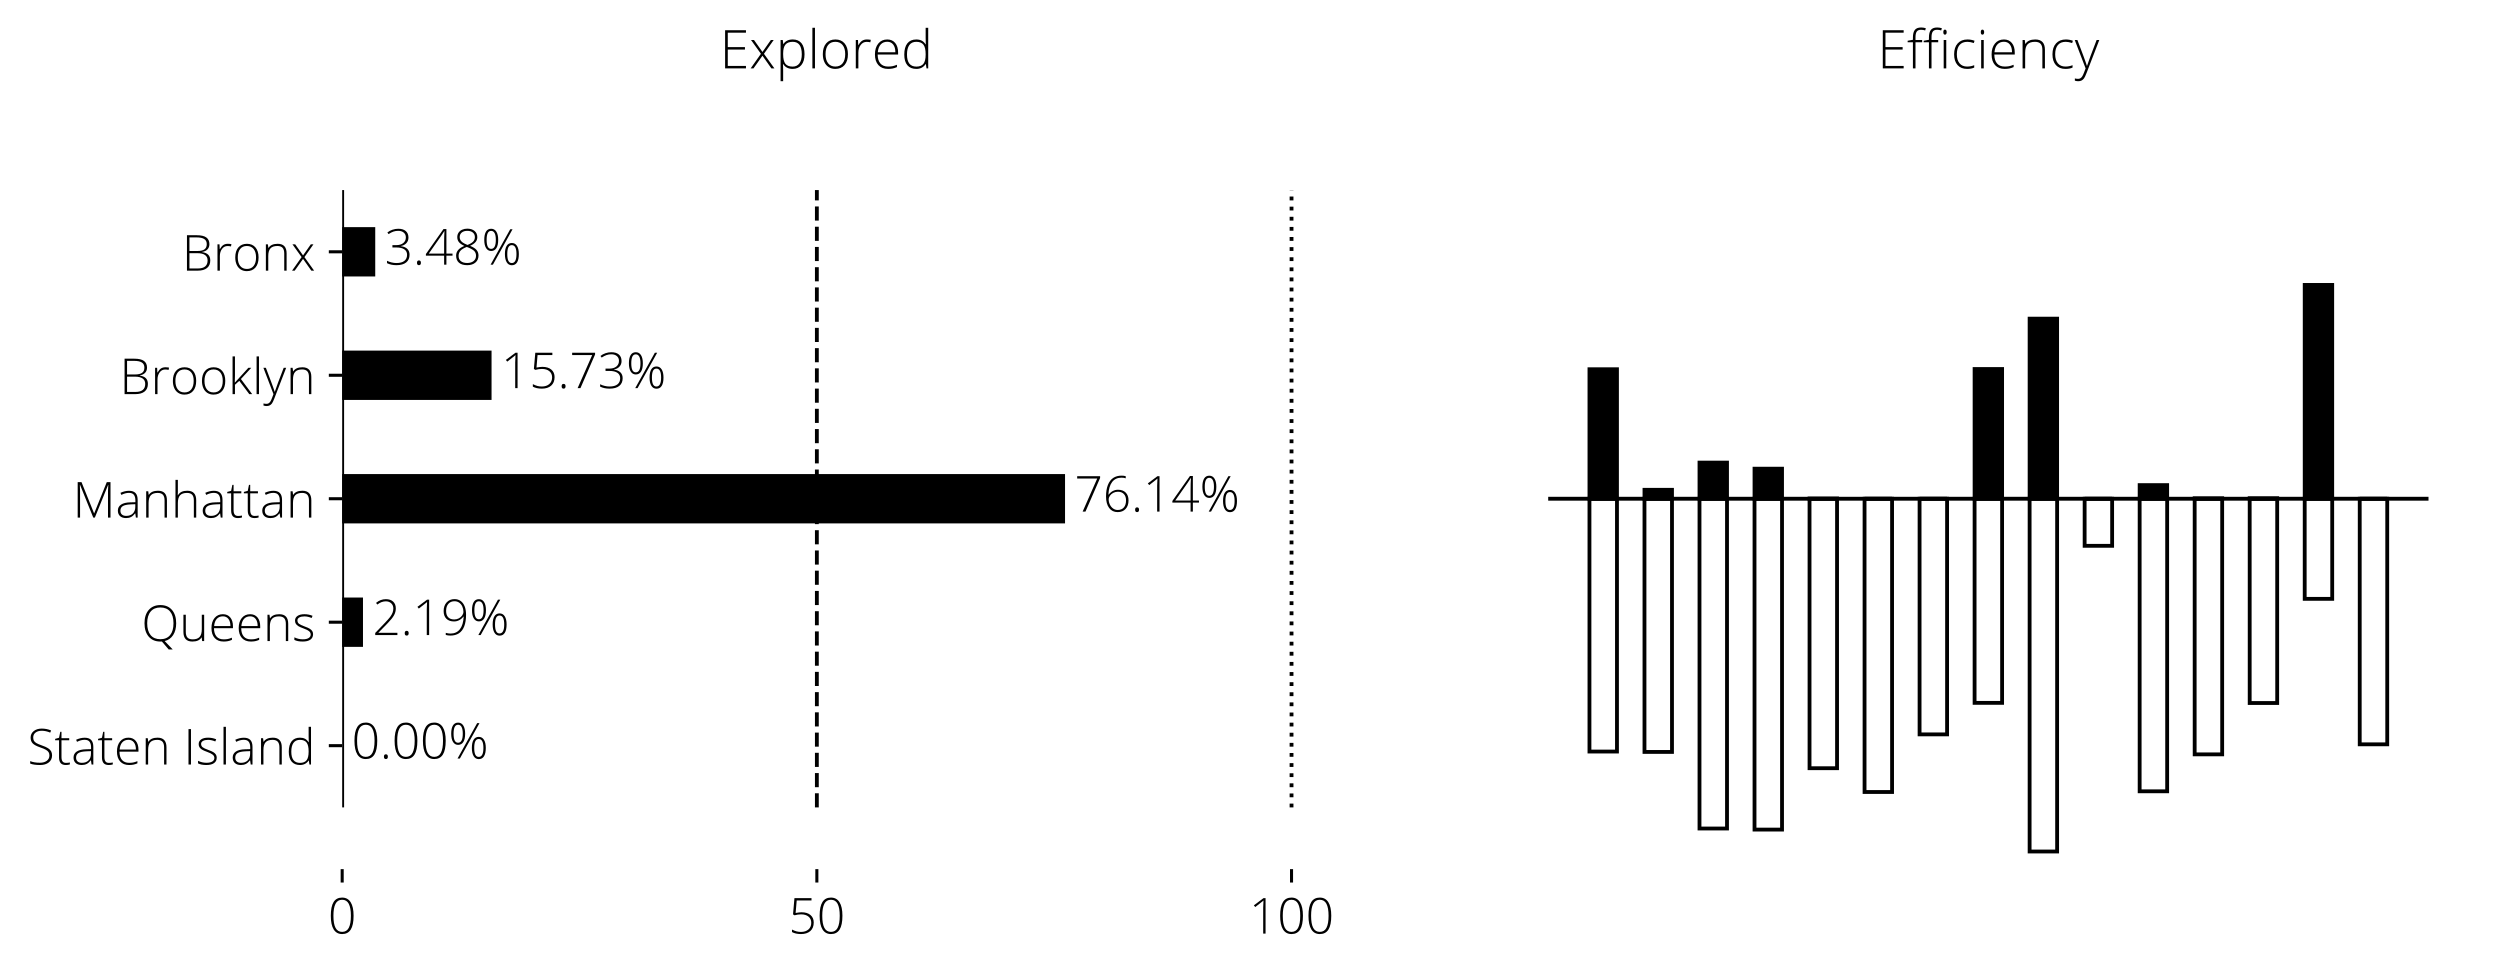
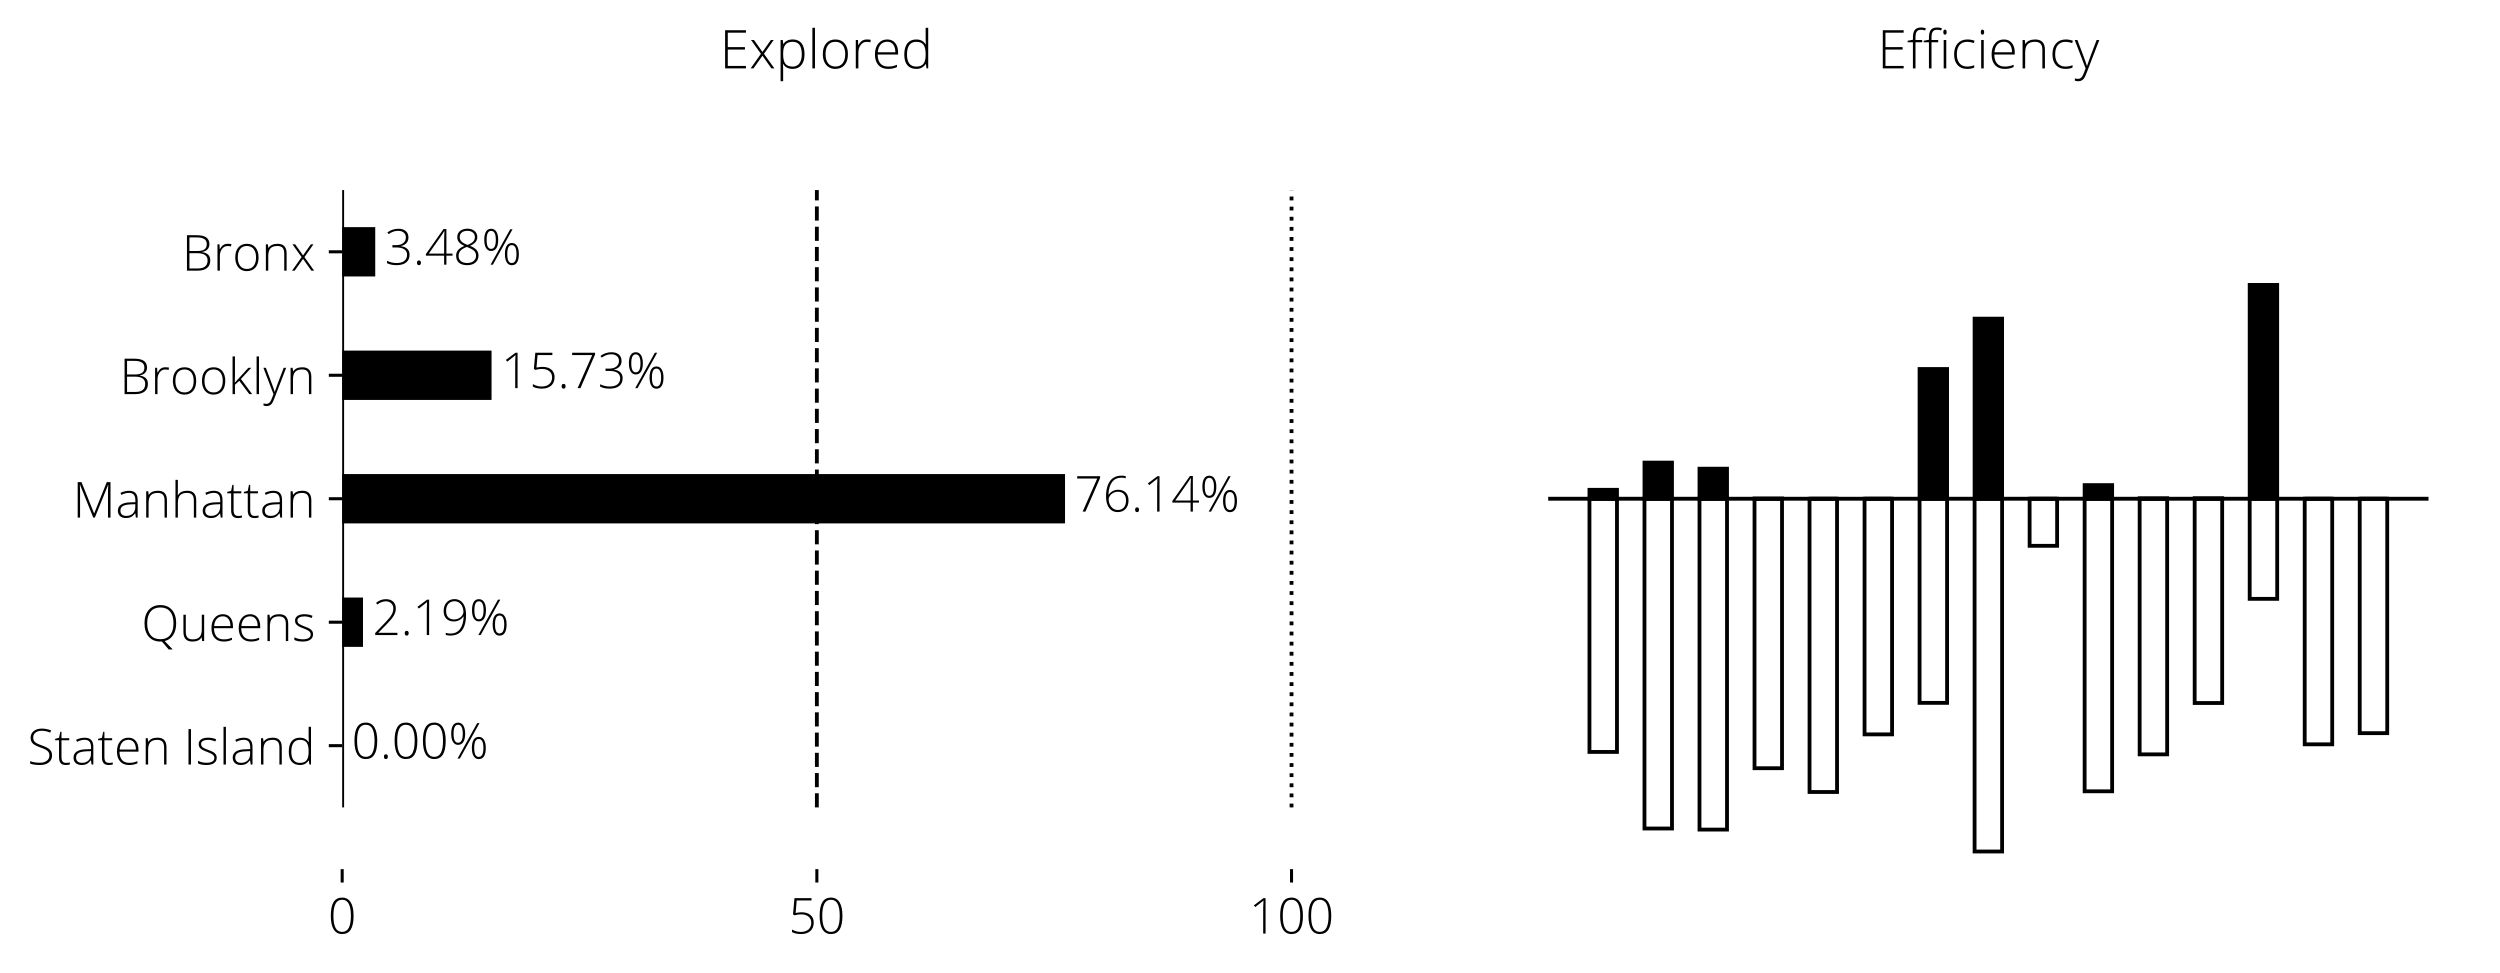
<svg xmlns="http://www.w3.org/2000/svg" xmlns:xlink="http://www.w3.org/1999/xlink" width="654.828pt" height="254.856pt" viewBox="0 0 654.828 254.856" version="1.1">
  <defs>
    <style type="text/css">*{stroke-linejoin: round; stroke-linecap: butt}</style>
  </defs>
  <g id="figure_1">
    <g id="patch_1">
      <path d="M 0 254.856  L 654.828 254.856  L 654.828 0  L 0 0  z " style="fill: #ffffff" />
    </g>
    <g id="axes_1">
      <g id="patch_2">
        <path d="M 89.628 227.654  L 343.265 227.654  L 343.265 33.614  L 89.628 33.614  L 89.628 227.654  z " style="fill: none" />
      </g>
      <g id="patch_3">
-         <path d="M 89.628 201.782  L 89.628 201.782  L 89.628 188.846  L 89.628 188.846  z " clip-path="url(#pbe3a71fa09)" />
+         <path d="M 89.628 201.782  L 89.628 201.782  L 89.628 188.846  L 89.628 188.846  z " clip-path="url(#p31c4aafbcc)" />
      </g>
      <g id="patch_4">
-         <path d="M 89.628 169.442  L 95.077 169.442  L 95.077 156.506  L 89.628 156.506  z " clip-path="url(#pbe3a71fa09)" />
+         <path d="M 89.628 169.442  L 95.077 169.442  L 95.077 156.506  L 89.628 156.506  z " clip-path="url(#p31c4aafbcc)" />
      </g>
      <g id="patch_5">
-         <path d="M 89.628 137.102  L 278.967 137.102  L 278.967 124.166  L 89.628 124.166  z " clip-path="url(#pbe3a71fa09)" />
+         <path d="M 89.628 137.102  L 278.967 137.102  L 278.967 124.166  L 89.628 124.166  z " clip-path="url(#p31c4aafbcc)" />
      </g>
      <g id="patch_6">
-         <path d="M 89.628 104.762  L 128.753 104.762  L 128.753 91.826  L 89.628 91.826  z " clip-path="url(#pbe3a71fa09)" />
+         <path d="M 89.628 104.762  L 128.753 104.762  L 128.753 91.826  L 89.628 91.826  z " clip-path="url(#p31c4aafbcc)" />
      </g>
      <g id="patch_7">
-         <path d="M 89.628 72.422  L 98.287 72.422  L 98.287 59.486  L 89.628 59.486  z " clip-path="url(#pbe3a71fa09)" />
+         <path d="M 89.628 72.422  L 98.287 72.422  L 98.287 59.486  L 89.628 59.486  z " clip-path="url(#p31c4aafbcc)" />
      </g>
      <g id="matplotlib.axis_1">
        <g id="xtick_1">
          <g id="line2d_1">
            <defs>
-               <path id="m4ee21bc2d2" d="M 0 0  L 0 3.5  " style="stroke: #000000; stroke-width: 0.8" />
+               <path id="m5d7eef27b3" d="M 0 0  L 0 3.5  " style="stroke: #000000; stroke-width: 0.8" />
            </defs>
            <g>
-               <use xlink:href="#m4ee21bc2d2" x="89.628" y="227.654" style="stroke: #000000; stroke-width: 0.8" />
+               <use xlink:href="#m5d7eef27b3" x="89.628" y="227.654" style="stroke: #000000; stroke-width: 0.8" />
            </g>
          </g>
          <g id="text_1">
            <g transform="translate(85.91836 244.5322)scale(0.13 -0.13)">
              <defs>
                <path id="OpenSans-Light-30" d="M 3297 2297  Q 3297 1094 2930 515  Q 2563 -63 1819 -63  Q 1103 -63 731 532  Q 359 1128 359 2297  Q 359 3491 720 4066  Q 1081 4641 1819 4641  Q 2541 4641 2919 4045  Q 3297 3450 3297 2297  z M 697 2297  Q 697 1234 975 726  Q 1253 219 1819 219  Q 2409 219 2679 744  Q 2950 1269 2950 2297  Q 2950 3309 2679 3834  Q 2409 4359 1819 4359  Q 1228 4359 962 3834  Q 697 3309 697 2297  z " transform="scale(0.015625)" />
              </defs>
              <use xlink:href="#OpenSans-Light-30" />
            </g>
          </g>
        </g>
        <g id="xtick_2">
          <g id="line2d_2">
            <g>
-               <use xlink:href="#m4ee21bc2d2" x="213.96" y="227.654" style="stroke: #000000; stroke-width: 0.8" />
+               <use xlink:href="#m5d7eef27b3" x="213.96" y="227.654" style="stroke: #000000; stroke-width: 0.8" />
            </g>
          </g>
          <g id="text_2">
            <g transform="translate(206.5398 244.5322)scale(0.13 -0.13)">
              <defs>
                <path id="OpenSans-Light-35" d="M 1678 2747  Q 2409 2747 2829 2394  Q 3250 2041 3250 1422  Q 3250 719 2812 328  Q 2375 -63 1606 -63  Q 1266 -63 959 4  Q 653 72 447 197  L 447 519  Q 784 347 1046 280  Q 1309 213 1606 213  Q 2206 213 2568 530  Q 2931 847 2931 1388  Q 2931 1897 2578 2187  Q 2225 2478 1619 2478  Q 1213 2478 769 2356  L 581 2478  L 763 4569  L 2963 4569  L 2963 4269  L 1056 4269  L 916 2656  Q 1403 2747 1678 2747  z " transform="scale(0.015625)" />
              </defs>
              <use xlink:href="#OpenSans-Light-35" />
              <use xlink:href="#OpenSans-Light-30" x="57.08" />
            </g>
          </g>
        </g>
        <g id="xtick_3">
          <g id="line2d_3">
            <g>
-               <use xlink:href="#m4ee21bc2d2" x="338.292" y="227.654" style="stroke: #000000; stroke-width: 0.8" />
+               <use xlink:href="#m5d7eef27b3" x="338.292" y="227.654" style="stroke: #000000; stroke-width: 0.8" />
            </g>
          </g>
          <g id="text_3">
            <g transform="translate(327.1613 244.5322)scale(0.13 -0.13)">
              <defs>
                <path id="OpenSans-Light-31" d="M 2131 0  L 1825 0  L 1825 3328  Q 1825 3781 1863 4269  Q 1816 4222 1766 4178  Q 1716 4134 800 3419  L 622 3641  L 1863 4569  L 2131 4569  L 2131 0  z " transform="scale(0.015625)" />
              </defs>
              <use xlink:href="#OpenSans-Light-31" />
              <use xlink:href="#OpenSans-Light-30" x="57.08" />
              <use xlink:href="#OpenSans-Light-30" x="114.16" />
            </g>
          </g>
        </g>
      </g>
      <g id="matplotlib.axis_2">
        <g id="ytick_1">
          <g id="line2d_4">
            <defs>
-               <path id="m075e2fd7c4" d="M 0 0  L -3.5 0  " style="stroke: #000000; stroke-width: 0.8" />
+               <path id="m4991162d00" d="M 0 0  L -3.5 0  " style="stroke: #000000; stroke-width: 0.8" />
            </defs>
            <g>
-               <use xlink:href="#m075e2fd7c4" x="89.628" y="195.314" style="stroke: #000000; stroke-width: 0.8" />
+               <use xlink:href="#m4991162d00" x="89.628" y="195.314" style="stroke: #000000; stroke-width: 0.8" />
            </g>
          </g>
          <g id="text_4">
            <g transform="translate(7.2 200.2532)scale(0.13 -0.13)">
              <defs>
                <path id="OpenSans-Light-53" d="M 3169 1178  Q 3169 606 2748 271  Q 2328 -63 1631 -63  Q 794 -63 347 122  L 347 441  Q 841 231 1606 231  Q 2169 231 2498 489  Q 2828 747 2828 1166  Q 2828 1425 2718 1595  Q 2609 1766 2362 1906  Q 2116 2047 1638 2209  Q 938 2450 670 2729  Q 403 3009 403 3475  Q 403 3988 804 4311  Q 1206 4634 1838 4634  Q 2481 4634 3047 4391  L 2931 4116  Q 2363 4353 1844 4353  Q 1338 4353 1038 4118  Q 738 3884 738 3481  Q 738 3228 830 3065  Q 922 2903 1131 2773  Q 1341 2644 1850 2463  Q 2384 2278 2653 2104  Q 2922 1931 3045 1711  Q 3169 1491 3169 1178  z " transform="scale(0.015625)" />
                <path id="OpenSans-Light-74" d="M 1466 213  Q 1759 213 1978 263  L 1978 13  Q 1753 -63 1459 -63  Q 1009 -63 795 178  Q 581 419 581 934  L 581 3128  L 78 3128  L 78 3309  L 581 3450  L 738 4219  L 897 4219  L 897 3397  L 1894 3397  L 1894 3128  L 897 3128  L 897 978  Q 897 588 1034 400  Q 1172 213 1466 213  z " transform="scale(0.015625)" />
                <path id="OpenSans-Light-61" d="M 2631 0  L 2553 538  L 2528 538  Q 2272 209 2001 73  Q 1731 -63 1363 -63  Q 863 -63 584 193  Q 306 450 306 903  Q 306 1400 720 1675  Q 1134 1950 1919 1966  L 2566 1984  L 2566 2209  Q 2566 2694 2369 2941  Q 2172 3188 1734 3188  Q 1263 3188 756 2925  L 641 3194  Q 1200 3456 1747 3456  Q 2306 3456 2582 3165  Q 2859 2875 2859 2259  L 2859 0  L 2631 0  z M 1381 219  Q 1925 219 2239 530  Q 2553 841 2553 1394  L 2553 1728  L 1959 1703  Q 1244 1669 939 1480  Q 634 1291 634 891  Q 634 572 829 395  Q 1025 219 1381 219  z " transform="scale(0.015625)" />
                <path id="OpenSans-Light-65" d="M 1941 -63  Q 1200 -63 786 393  Q 372 850 372 1672  Q 372 2484 772 2973  Q 1172 3463 1850 3463  Q 2450 3463 2797 3044  Q 3144 2625 3144 1906  L 3144 1656  L 697 1656  Q 703 956 1023 587  Q 1344 219 1941 219  Q 2231 219 2451 259  Q 2672 300 3009 434  L 3009 153  Q 2722 28 2478 -17  Q 2234 -63 1941 -63  z M 1850 3188  Q 1359 3188 1062 2864  Q 766 2541 716 1931  L 2816 1931  Q 2816 2522 2559 2855  Q 2303 3188 1850 3188  z " transform="scale(0.015625)" />
                <path id="OpenSans-Light-6e" d="M 2938 0  L 2938 2203  Q 2938 2716 2722 2948  Q 2506 3181 2053 3181  Q 1444 3181 1161 2873  Q 878 2566 878 1875  L 878 0  L 569 0  L 569 3397  L 831 3397  L 891 2931  L 909 2931  Q 1241 3463 2088 3463  Q 3244 3463 3244 2222  L 3244 0  L 2938 0  z " transform="scale(0.015625)" />
                <path id="OpenSans-Light-20" transform="scale(0.015625)" />
                <path id="OpenSans-Light-49" d="M 647 0  L 647 4569  L 966 4569  L 966 0  L 647 0  z " transform="scale(0.015625)" />
                <path id="OpenSans-Light-73" d="M 2675 884  Q 2675 428 2328 182  Q 1981 -63 1344 -63  Q 663 -63 263 147  L 263 481  Q 775 225 1344 225  Q 1847 225 2108 392  Q 2369 559 2369 838  Q 2369 1094 2161 1269  Q 1953 1444 1478 1613  Q 969 1797 762 1930  Q 556 2063 451 2230  Q 347 2397 347 2638  Q 347 3019 667 3241  Q 988 3463 1563 3463  Q 2113 3463 2606 3256  L 2491 2975  Q 1991 3181 1563 3181  Q 1147 3181 903 3043  Q 659 2906 659 2663  Q 659 2397 848 2237  Q 1038 2078 1588 1881  Q 2047 1716 2256 1583  Q 2466 1450 2570 1281  Q 2675 1113 2675 884  z " transform="scale(0.015625)" />
                <path id="OpenSans-Light-6c" d="M 878 0  L 569 0  L 569 4863  L 878 4863  L 878 0  z " transform="scale(0.015625)" />
                <path id="OpenSans-Light-64" d="M 1813 3463  Q 2181 3463 2450 3328  Q 2719 3194 2931 2869  L 2950 2869  Q 2931 3263 2931 3641  L 2931 4863  L 3238 4863  L 3238 0  L 3034 0  L 2956 519  L 2931 519  Q 2544 -63 1819 -63  Q 1116 -63 744 375  Q 372 813 372 1650  Q 372 2531 740 2997  Q 1109 3463 1813 3463  z M 1813 3181  Q 1256 3181 976 2790  Q 697 2400 697 1656  Q 697 213 1819 213  Q 2394 213 2662 547  Q 2931 881 2931 1650  L 2931 1703  Q 2931 2491 2667 2836  Q 2403 3181 1813 3181  z " transform="scale(0.015625)" />
              </defs>
              <use xlink:href="#OpenSans-Light-53" />
              <use xlink:href="#OpenSans-Light-74" x="54.492" />
              <use xlink:href="#OpenSans-Light-61" x="87.988" />
              <use xlink:href="#OpenSans-Light-74" x="140.967" />
              <use xlink:href="#OpenSans-Light-65" x="174.463" />
              <use xlink:href="#OpenSans-Light-6e" x="229.346" />
              <use xlink:href="#OpenSans-Light-20" x="288.33" />
              <use xlink:href="#OpenSans-Light-49" x="314.307" />
              <use xlink:href="#OpenSans-Light-73" x="339.502" />
              <use xlink:href="#OpenSans-Light-6c" x="386.084" />
              <use xlink:href="#OpenSans-Light-61" x="408.691" />
              <use xlink:href="#OpenSans-Light-6e" x="461.67" />
              <use xlink:href="#OpenSans-Light-64" x="520.654" />
            </g>
          </g>
        </g>
        <g id="ytick_2">
          <g id="line2d_5">
            <g>
-               <use xlink:href="#m075e2fd7c4" x="89.628" y="162.974" style="stroke: #000000; stroke-width: 0.8" />
+               <use xlink:href="#m4991162d00" x="89.628" y="162.974" style="stroke: #000000; stroke-width: 0.8" />
            </g>
          </g>
          <g id="text_5">
            <g transform="translate(37.03094 167.9132)scale(0.13 -0.13)">
              <defs>
                <path id="OpenSans-Light-51" d="M 4488 2291  Q 4488 1372 4094 770  Q 3700 169 3003 0  L 4044 -1088  L 3525 -1088  L 2644 -56  L 2541 -63  L 2444 -63  Q 1491 -63 947 570  Q 403 1203 403 2297  Q 403 3388 951 4014  Q 1500 4641 2450 4641  Q 3406 4641 3947 4011  Q 4488 3381 4488 2291  z M 750 2291  Q 750 1309 1187 773  Q 1625 238 2444 238  Q 3269 238 3705 769  Q 4141 1300 4141 2291  Q 4141 3278 3705 3804  Q 3269 4331 2450 4331  Q 1634 4331 1192 3800  Q 750 3269 750 2291  z " transform="scale(0.015625)" />
                <path id="OpenSans-Light-75" d="M 838 3397  L 838 1197  Q 838 684 1053 451  Q 1269 219 1722 219  Q 2328 219 2614 525  Q 2900 831 2900 1522  L 2900 3397  L 3206 3397  L 3206 0  L 2944 0  L 2888 469  L 2869 469  Q 2538 -63 1691 -63  Q 531 -63 531 1178  L 531 3397  L 838 3397  z " transform="scale(0.015625)" />
              </defs>
              <use xlink:href="#OpenSans-Light-51" />
              <use xlink:href="#OpenSans-Light-75" x="76.416" />
              <use xlink:href="#OpenSans-Light-65" x="135.4" />
              <use xlink:href="#OpenSans-Light-65" x="190.283" />
              <use xlink:href="#OpenSans-Light-6e" x="245.166" />
              <use xlink:href="#OpenSans-Light-73" x="304.15" />
            </g>
          </g>
        </g>
        <g id="ytick_3">
          <g id="line2d_6">
            <g>
-               <use xlink:href="#m075e2fd7c4" x="89.628" y="130.634" style="stroke: #000000; stroke-width: 0.8" />
+               <use xlink:href="#m4991162d00" x="89.628" y="130.634" style="stroke: #000000; stroke-width: 0.8" />
            </g>
          </g>
          <g id="text_6">
            <g transform="translate(19.03406 135.5732)scale(0.13 -0.13)">
              <defs>
                <path id="OpenSans-Light-4d" d="M 2656 0  L 953 4219  L 928 4219  Q 953 3831 953 3425  L 953 0  L 647 0  L 647 4569  L 1141 4569  L 2759 550  L 2778 550  L 4397 4569  L 4878 4569  L 4878 0  L 4556 0  L 4556 3463  Q 4556 3825 4594 4213  L 4569 4213  L 2859 0  L 2656 0  z " transform="scale(0.015625)" />
                <path id="OpenSans-Light-68" d="M 2938 0  L 2938 2203  Q 2938 2716 2722 2948  Q 2506 3181 2053 3181  Q 1444 3181 1161 2873  Q 878 2566 878 1875  L 878 0  L 569 0  L 569 4863  L 878 4863  L 878 3316  L 863 2881  L 884 2881  Q 1075 3188 1365 3325  Q 1656 3463 2088 3463  Q 3244 3463 3244 2222  L 3244 0  L 2938 0  z " transform="scale(0.015625)" />
              </defs>
              <use xlink:href="#OpenSans-Light-4d" />
              <use xlink:href="#OpenSans-Light-61" x="86.279" />
              <use xlink:href="#OpenSans-Light-6e" x="139.258" />
              <use xlink:href="#OpenSans-Light-68" x="198.242" />
              <use xlink:href="#OpenSans-Light-61" x="257.227" />
              <use xlink:href="#OpenSans-Light-74" x="310.205" />
              <use xlink:href="#OpenSans-Light-74" x="343.701" />
              <use xlink:href="#OpenSans-Light-61" x="377.197" />
              <use xlink:href="#OpenSans-Light-6e" x="430.176" />
            </g>
          </g>
        </g>
        <g id="ytick_4">
          <g id="line2d_7">
            <g>
-               <use xlink:href="#m075e2fd7c4" x="89.628" y="98.294" style="stroke: #000000; stroke-width: 0.8" />
+               <use xlink:href="#m4991162d00" x="89.628" y="98.294" style="stroke: #000000; stroke-width: 0.8" />
            </g>
          </g>
          <g id="text_7">
            <g transform="translate(31.31703 103.2332)scale(0.13 -0.13)">
              <defs>
                <path id="OpenSans-Light-42" d="M 647 4569  L 1900 4569  Q 2747 4569 3144 4281  Q 3541 3994 3541 3413  Q 3541 3016 3298 2752  Q 3056 2488 2591 2413  L 2591 2394  Q 3138 2313 3395 2048  Q 3653 1784 3653 1313  Q 3653 681 3234 340  Q 2816 0 2047 0  L 647 0  L 647 4569  z M 966 2534  L 1972 2534  Q 2616 2534 2908 2748  Q 3200 2963 3200 3419  Q 3200 3875 2870 4081  Q 2541 4288 1888 4288  L 966 4288  L 966 2534  z M 966 2253  L 966 281  L 2041 281  Q 3309 281 3309 1313  Q 3309 2253 1972 2253  L 966 2253  z " transform="scale(0.015625)" />
                <path id="OpenSans-Light-72" d="M 1906 3463  Q 2122 3463 2369 3419  L 2309 3122  Q 2097 3175 1869 3175  Q 1434 3175 1156 2806  Q 878 2438 878 1875  L 878 0  L 569 0  L 569 3397  L 831 3397  L 863 2784  L 884 2784  Q 1094 3159 1331 3311  Q 1569 3463 1906 3463  z " transform="scale(0.015625)" />
                <path id="OpenSans-Light-6f" d="M 3378 1703  Q 3378 872 2975 404  Q 2572 -63 1863 -63  Q 1416 -63 1075 153  Q 734 369 553 772  Q 372 1175 372 1703  Q 372 2534 775 2998  Q 1178 3463 1881 3463  Q 2581 3463 2979 2992  Q 3378 2522 3378 1703  z M 697 1703  Q 697 1003 1005 611  Q 1313 219 1875 219  Q 2438 219 2745 611  Q 3053 1003 3053 1703  Q 3053 2406 2742 2793  Q 2431 3181 1869 3181  Q 1306 3181 1001 2795  Q 697 2409 697 1703  z " transform="scale(0.015625)" />
                <path id="OpenSans-Light-6b" d="M 872 1491  L 2606 3397  L 2981 3397  L 1644 1947  L 3097 0  L 2725 0  L 1434 1716  L 878 1209  L 878 0  L 569 0  L 569 4863  L 878 4863  L 878 2425  L 856 1491  L 872 1491  z " transform="scale(0.015625)" />
                <path id="OpenSans-Light-79" d="M 0 3397  L 319 3397  L 1038 1491  Q 1366 613 1453 306  L 1472 306  Q 1603 709 1900 1509  L 2619 3397  L 2938 3397  L 1416 -550  Q 1231 -1031 1106 -1200  Q 981 -1369 814 -1453  Q 647 -1538 409 -1538  Q 231 -1538 13 -1472  L 13 -1203  Q 194 -1253 403 -1253  Q 563 -1253 684 -1178  Q 806 -1103 904 -945  Q 1003 -788 1133 -445  Q 1263 -103 1300 0  L 0 3397  z " transform="scale(0.015625)" />
              </defs>
              <use xlink:href="#OpenSans-Light-42" />
              <use xlink:href="#OpenSans-Light-72" x="62.695" />
              <use xlink:href="#OpenSans-Light-6f" x="101.611" />
              <use xlink:href="#OpenSans-Light-6f" x="160.205" />
              <use xlink:href="#OpenSans-Light-6b" x="218.799" />
              <use xlink:href="#OpenSans-Light-6c" x="267.188" />
              <use xlink:href="#OpenSans-Light-79" x="289.795" />
              <use xlink:href="#OpenSans-Light-6e" x="335.693" />
            </g>
          </g>
        </g>
        <g id="ytick_5">
          <g id="line2d_8">
            <g>
-               <use xlink:href="#m075e2fd7c4" x="89.628" y="65.954" style="stroke: #000000; stroke-width: 0.8" />
+               <use xlink:href="#m4991162d00" x="89.628" y="65.954" style="stroke: #000000; stroke-width: 0.8" />
            </g>
          </g>
          <g id="text_8">
            <g transform="translate(47.65641 70.89317)scale(0.13 -0.13)">
              <defs>
                <path id="OpenSans-Light-78" d="M 1403 1747  L 219 3397  L 575 3397  L 1588 1966  L 2591 3397  L 2931 3397  L 1766 1747  L 3016 0  L 2656 0  L 1588 1516  L 513 0  L 172 0  L 1403 1747  z " transform="scale(0.015625)" />
              </defs>
              <use xlink:href="#OpenSans-Light-42" />
              <use xlink:href="#OpenSans-Light-72" x="62.695" />
              <use xlink:href="#OpenSans-Light-6f" x="101.611" />
              <use xlink:href="#OpenSans-Light-6e" x="160.205" />
              <use xlink:href="#OpenSans-Light-78" x="219.189" />
            </g>
          </g>
        </g>
      </g>
      <g id="LineCollection_1">
-         <path d="M 89.628 211.484  L 89.628 49.784  " clip-path="url(#pbe3a71fa09)" style="fill: none; stroke: #000000" />
+         <path d="M 89.628 211.484  L 89.628 49.784  " clip-path="url(#p31c4aafbcc)" style="fill: none; stroke: #000000" />
      </g>
      <g id="LineCollection_2">
-         <path d="M 213.96 211.484  L 213.96 49.784  " clip-path="url(#pbe3a71fa09)" style="fill: none; stroke-dasharray: 3.7,1.6; stroke-dashoffset: 0; stroke: #000000" />
+         <path d="M 213.96 211.484  L 213.96 49.784  " clip-path="url(#p31c4aafbcc)" style="fill: none; stroke-dasharray: 3.7,1.6; stroke-dashoffset: 0; stroke: #000000" />
      </g>
      <g id="LineCollection_3">
-         <path d="M 338.292 211.484  L 338.292 49.784  " clip-path="url(#pbe3a71fa09)" style="fill: none; stroke-dasharray: 1,1.65; stroke-dashoffset: 0; stroke: #000000" />
+         <path d="M 338.292 211.484  L 338.292 49.784  " clip-path="url(#p31c4aafbcc)" style="fill: none; stroke-dasharray: 1,1.65; stroke-dashoffset: 0; stroke: #000000" />
      </g>
      <g id="text_9">
        <g transform="translate(92.11507 198.6911)scale(0.13 -0.13)">
          <defs>
            <path id="OpenSans-Light-2e" d="M 506 244  Q 506 550 756 550  Q 1013 550 1013 244  Q 1013 -63 756 -63  Q 506 -63 506 244  z " transform="scale(0.015625)" />
            <path id="OpenSans-Light-25" d="M 659 3206  Q 659 2625 800 2333  Q 941 2041 1241 2041  Q 1844 2041 1844 3206  Q 1844 3781 1689 4070  Q 1534 4359 1241 4359  Q 941 4359 800 4070  Q 659 3781 659 3206  z M 2150 3206  Q 2150 2500 1915 2133  Q 1681 1766 1241 1766  Q 825 1766 589 2142  Q 353 2519 353 3206  Q 353 3903 578 4268  Q 803 4634 1241 4634  Q 1675 4634 1912 4257  Q 2150 3881 2150 3206  z M 3322 1369  Q 3322 791 3462 502  Q 3603 213 3903 213  Q 4506 213 4506 1369  Q 4506 2522 3903 2522  Q 3603 2522 3462 2236  Q 3322 1950 3322 1369  z M 4813 1369  Q 4813 663 4581 295  Q 4350 -72 3909 -72  Q 3484 -72 3250 308  Q 3016 688 3016 1369  Q 3016 2072 3245 2434  Q 3475 2797 3909 2797  Q 4338 2797 4575 2422  Q 4813 2047 4813 1369  z M 4000 4569  L 1466 0  L 1166 0  L 3700 4569  L 4000 4569  z " transform="scale(0.015625)" />
          </defs>
          <use xlink:href="#OpenSans-Light-30" />
          <use xlink:href="#OpenSans-Light-2e" x="57.08" />
          <use xlink:href="#OpenSans-Light-30" x="80.859" />
          <use xlink:href="#OpenSans-Light-30" x="137.939" />
          <use xlink:href="#OpenSans-Light-25" x="195.02" />
        </g>
      </g>
      <g id="text_10">
        <g transform="translate(97.5641 166.3511)scale(0.13 -0.13)">
          <defs>
            <path id="OpenSans-Light-32" d="M 3213 0  L 353 0  L 353 275  L 1569 1544  Q 2081 2075 2287 2356  Q 2494 2638 2591 2894  Q 2688 3150 2688 3431  Q 2688 3841 2419 4097  Q 2150 4353 1722 4353  Q 1150 4353 628 3938  L 459 4153  Q 1031 4634 1728 4634  Q 2325 4634 2667 4315  Q 3009 3997 3009 3438  Q 3009 2984 2779 2561  Q 2550 2138 1941 1516  L 769 313  L 769 300  L 3213 300  L 3213 0  z " transform="scale(0.015625)" />
            <path id="OpenSans-Light-39" d="M 3238 2631  Q 3238 1731 3002 1125  Q 2766 519 2314 228  Q 1863 -63 1222 -63  Q 897 -63 622 19  L 622 288  Q 756 244 945 220  Q 1134 197 1234 197  Q 2006 197 2443 755  Q 2881 1313 2931 2381  L 2894 2381  Q 2666 2081 2350 1920  Q 2034 1759 1691 1759  Q 1056 1759 701 2109  Q 347 2459 347 3103  Q 347 3791 736 4216  Q 1125 4641 1747 4641  Q 2197 4641 2534 4405  Q 2872 4169 3055 3712  Q 3238 3256 3238 2631  z M 1747 4366  Q 1253 4366 959 4033  Q 666 3700 666 3122  Q 666 2578 937 2297  Q 1209 2016 1716 2016  Q 2031 2016 2304 2156  Q 2578 2297 2739 2530  Q 2900 2763 2900 3003  Q 2900 3369 2754 3687  Q 2609 4006 2348 4186  Q 2088 4366 1747 4366  z " transform="scale(0.015625)" />
          </defs>
          <use xlink:href="#OpenSans-Light-32" />
          <use xlink:href="#OpenSans-Light-2e" x="57.08" />
          <use xlink:href="#OpenSans-Light-31" x="80.859" />
          <use xlink:href="#OpenSans-Light-39" x="137.939" />
          <use xlink:href="#OpenSans-Light-25" x="195.02" />
        </g>
      </g>
      <g id="text_11">
        <g transform="translate(281.4537 134.0111)scale(0.13 -0.13)">
          <defs>
            <path id="OpenSans-Light-37" d="M 1044 0  L 2925 4269  L 341 4269  L 341 4569  L 3297 4569  L 3297 4341  L 1409 0  L 1044 0  z " transform="scale(0.015625)" />
            <path id="OpenSans-Light-36" d="M 409 1947  Q 409 2838 651 3445  Q 894 4053 1339 4347  Q 1784 4641 2413 4641  Q 2706 4641 2950 4569  L 2950 4294  Q 2722 4378 2400 4378  Q 1628 4378 1198 3822  Q 769 3266 716 2203  L 756 2203  Q 994 2509 1300 2665  Q 1606 2822 1947 2822  Q 2588 2822 2948 2456  Q 3309 2091 3309 1447  Q 3309 747 2929 342  Q 2550 -63 1906 -63  Q 1213 -63 811 467  Q 409 997 409 1947  z M 1906 213  Q 2419 213 2703 534  Q 2988 856 2988 1453  Q 2988 1978 2706 2272  Q 2425 2566 1941 2566  Q 1622 2566 1348 2425  Q 1075 2284 912 2051  Q 750 1819 750 1575  Q 750 1228 904 908  Q 1059 588 1323 400  Q 1588 213 1906 213  z " transform="scale(0.015625)" />
            <path id="OpenSans-Light-34" d="M 3566 1166  L 2778 1166  L 2778 0  L 2484 0  L 2484 1166  L 134 1166  L 134 1375  L 2400 4594  L 2778 4594  L 2778 1434  L 3566 1434  L 3566 1166  z M 2484 1434  L 2484 2741  Q 2484 3684 2528 4325  L 2503 4325  Q 2441 4209 2119 3738  L 506 1434  L 2484 1434  z " transform="scale(0.015625)" />
          </defs>
          <use xlink:href="#OpenSans-Light-37" />
          <use xlink:href="#OpenSans-Light-36" x="57.08" />
          <use xlink:href="#OpenSans-Light-2e" x="114.16" />
          <use xlink:href="#OpenSans-Light-31" x="137.939" />
          <use xlink:href="#OpenSans-Light-34" x="195.02" />
          <use xlink:href="#OpenSans-Light-25" x="252.1" />
        </g>
      </g>
      <g id="text_12">
        <g transform="translate(131.2399 101.6711)scale(0.13 -0.13)">
          <defs>
            <path id="OpenSans-Light-33" d="M 3059 3494  Q 3059 3069 2792 2778  Q 2525 2488 2075 2406  L 2075 2388  Q 2625 2319 2912 2037  Q 3200 1756 3200 1281  Q 3200 641 2764 289  Q 2328 -63 1509 -63  Q 813 -63 294 197  L 294 506  Q 556 369 882 291  Q 1209 213 1497 213  Q 2188 213 2534 492  Q 2881 772 2881 1281  Q 2881 1734 2526 1978  Q 2172 2222 1484 2222  L 991 2222  L 991 2522  L 1491 2522  Q 2059 2522 2392 2792  Q 2725 3063 2725 3525  Q 2725 3906 2454 4136  Q 2184 4366 1747 4366  Q 1406 4366 1125 4270  Q 844 4175 494 3944  L 341 4153  Q 606 4375 981 4504  Q 1356 4634 1741 4634  Q 2372 4634 2715 4336  Q 3059 4038 3059 3494  z " transform="scale(0.015625)" />
          </defs>
          <use xlink:href="#OpenSans-Light-31" />
          <use xlink:href="#OpenSans-Light-35" x="57.08" />
          <use xlink:href="#OpenSans-Light-2e" x="114.16" />
          <use xlink:href="#OpenSans-Light-37" x="137.939" />
          <use xlink:href="#OpenSans-Light-33" x="195.02" />
          <use xlink:href="#OpenSans-Light-25" x="252.1" />
        </g>
      </g>
      <g id="text_13">
        <g transform="translate(100.7736 69.33114)scale(0.13 -0.13)">
          <defs>
            <path id="OpenSans-Light-38" d="M 1819 4647  Q 2400 4647 2754 4350  Q 3109 4053 3109 3547  Q 3109 3197 2889 2928  Q 2669 2659 2175 2431  Q 2775 2184 3019 1890  Q 3263 1597 3263 1178  Q 3263 613 2867 275  Q 2472 -63 1806 -63  Q 1116 -63 747 253  Q 378 569 378 1172  Q 378 1581 637 1890  Q 897 2200 1441 2419  Q 938 2656 731 2920  Q 525 3184 525 3553  Q 525 3881 690 4129  Q 856 4378 1154 4512  Q 1453 4647 1819 4647  z M 697 1125  Q 697 694 989 456  Q 1281 219 1806 219  Q 2319 219 2631 470  Q 2944 722 2944 1153  Q 2944 1541 2698 1783  Q 2453 2025 1753 2291  Q 1178 2069 937 1800  Q 697 1531 697 1125  z M 1813 4366  Q 1372 4366 1105 4148  Q 838 3931 838 3553  Q 838 3334 936 3167  Q 1034 3000 1220 2864  Q 1406 2728 1844 2547  Q 2353 2744 2575 2981  Q 2797 3219 2797 3553  Q 2797 3928 2533 4147  Q 2269 4366 1813 4366  z " transform="scale(0.015625)" />
          </defs>
          <use xlink:href="#OpenSans-Light-33" />
          <use xlink:href="#OpenSans-Light-2e" x="57.08" />
          <use xlink:href="#OpenSans-Light-34" x="80.859" />
          <use xlink:href="#OpenSans-Light-38" x="137.939" />
          <use xlink:href="#OpenSans-Light-25" x="195.02" />
        </g>
      </g>
      <g id="text_14">
        <g transform="translate(188.5144 17.91219)scale(0.14 -0.14)">
          <defs>
            <path id="OpenSans-Light-45" d="M 3144 0  L 647 0  L 647 4569  L 3144 4569  L 3144 4275  L 966 4275  L 966 2547  L 3022 2547  L 3022 2253  L 966 2253  L 966 294  L 3144 294  L 3144 0  z " transform="scale(0.015625)" />
            <path id="OpenSans-Light-70" d="M 2022 -63  Q 1238 -63 878 525  L 856 525  L 866 263  Q 878 31 878 -244  L 878 -1538  L 569 -1538  L 569 3397  L 831 3397  L 891 2913  L 909 2913  Q 1259 3463 2028 3463  Q 2716 3463 3077 3011  Q 3438 2559 3438 1697  Q 3438 859 3058 398  Q 2678 -63 2022 -63  z M 2016 213  Q 2538 213 2823 600  Q 3109 988 3109 1684  Q 3109 3181 2028 3181  Q 1434 3181 1156 2854  Q 878 2528 878 1791  L 878 1691  Q 878 894 1145 553  Q 1413 213 2016 213  z " transform="scale(0.015625)" />
          </defs>
          <use xlink:href="#OpenSans-Light-45" />
          <use xlink:href="#OpenSans-Light-78" x="55.176" />
          <use xlink:href="#OpenSans-Light-70" x="104.98" />
          <use xlink:href="#OpenSans-Light-6c" x="164.502" />
          <use xlink:href="#OpenSans-Light-6f" x="187.109" />
          <use xlink:href="#OpenSans-Light-72" x="245.703" />
          <use xlink:href="#OpenSans-Light-65" x="284.619" />
          <use xlink:href="#OpenSans-Light-64" x="339.502" />
        </g>
      </g>
    </g>
    <g id="axes_2">
      <g id="patch_8">
-         <path d="M 416.329 130.634  L 423.535 130.634  L 423.535 96.715  L 416.329 96.715  z " clip-path="url(#p4968fe805e)" style="stroke: #000000; stroke-linejoin: miter" />
+         <path d="M 416.329 130.634  L 423.535 130.634  L 423.535 128.295  L 416.329 128.295  z " clip-path="url(#p4929999925)" style="stroke: #000000; stroke-linejoin: miter" />
      </g>
      <g id="patch_9">
-         <path d="M 430.741 130.634  L 437.946 130.634  L 437.946 128.295  L 430.741 128.295  z " clip-path="url(#p4968fe805e)" style="stroke: #000000; stroke-linejoin: miter" />
+         <path d="M 430.741 130.634  L 437.946 130.634  L 437.946 121.169  L 430.741 121.169  z " clip-path="url(#p4929999925)" style="stroke: #000000; stroke-linejoin: miter" />
      </g>
      <g id="patch_10">
-         <path d="M 445.152 130.634  L 452.357 130.634  L 452.357 121.169  L 445.152 121.169  z " clip-path="url(#p4968fe805e)" style="stroke: #000000; stroke-linejoin: miter" />
+         <path d="M 445.152 130.634  L 452.357 130.634  L 452.357 122.763  L 445.152 122.763  z " clip-path="url(#p4929999925)" style="stroke: #000000; stroke-linejoin: miter" />
      </g>
      <g id="patch_11">
-         <path d="M 459.563 130.634  L 466.768 130.634  L 466.768 122.763  L 459.563 122.763  z " clip-path="url(#p4968fe805e)" style="stroke: #000000; stroke-linejoin: miter" />
+         <path d="M 459.563 130.634  L 466.768 130.634  L 466.768 130.596  L 459.563 130.596  z " clip-path="url(#p4929999925)" style="stroke: #000000; stroke-linejoin: miter" />
      </g>
      <g id="patch_12">
-         <path d="M 473.974 130.634  L 481.18 130.634  L 481.18 130.596  L 473.974 130.596  z " clip-path="url(#p4968fe805e)" style="stroke: #000000; stroke-linejoin: miter" />
+         <path d="M 473.974 130.634  L 481.18 130.634  L 481.18 130.634  L 473.974 130.634  z " clip-path="url(#p4929999925)" style="stroke: #000000; stroke-linejoin: miter" />
      </g>
      <g id="patch_13">
-         <path d="M 488.385 130.634  L 495.591 130.634  L 495.591 130.634  L 488.385 130.634  z " clip-path="url(#p4968fe805e)" style="stroke: #000000; stroke-linejoin: miter" />
+         <path d="M 488.385 130.634  L 495.591 130.634  L 495.591 130.634  L 488.385 130.634  z " clip-path="url(#p4929999925)" style="stroke: #000000; stroke-linejoin: miter" />
      </g>
      <g id="patch_14">
-         <path d="M 502.796 130.634  L 510.002 130.634  L 510.002 130.634  L 502.796 130.634  z " clip-path="url(#p4968fe805e)" style="stroke: #000000; stroke-linejoin: miter" />
+         <path d="M 502.796 130.634  L 510.002 130.634  L 510.002 96.657  L 502.796 96.657  z " clip-path="url(#p4929999925)" style="stroke: #000000; stroke-linejoin: miter" />
      </g>
      <g id="patch_15">
-         <path d="M 517.207 130.634  L 524.413 130.634  L 524.413 96.657  L 517.207 96.657  z " clip-path="url(#p4968fe805e)" style="stroke: #000000; stroke-linejoin: miter" />
+         <path d="M 517.207 130.634  L 524.413 130.634  L 524.413 83.464  L 517.207 83.464  z " clip-path="url(#p4929999925)" style="stroke: #000000; stroke-linejoin: miter" />
      </g>
      <g id="patch_16">
-         <path d="M 531.619 130.634  L 538.824 130.634  L 538.824 83.464  L 531.619 83.464  z " clip-path="url(#p4968fe805e)" style="stroke: #000000; stroke-linejoin: miter" />
+         <path d="M 531.619 130.634  L 538.824 130.634  L 538.824 130.634  L 531.619 130.634  z " clip-path="url(#p4929999925)" style="stroke: #000000; stroke-linejoin: miter" />
      </g>
      <g id="patch_17">
-         <path d="M 546.03 130.634  L 553.235 130.634  L 553.235 130.634  L 546.03 130.634  z " clip-path="url(#p4968fe805e)" style="stroke: #000000; stroke-linejoin: miter" />
+         <path d="M 546.03 130.634  L 553.235 130.634  L 553.235 127.065  L 546.03 127.065  z " clip-path="url(#p4929999925)" style="stroke: #000000; stroke-linejoin: miter" />
      </g>
      <g id="patch_18">
-         <path d="M 560.441 130.634  L 567.647 130.634  L 567.647 127.065  L 560.441 127.065  z " clip-path="url(#p4968fe805e)" style="stroke: #000000; stroke-linejoin: miter" />
+         <path d="M 560.441 130.634  L 567.647 130.634  L 567.647 130.529  L 560.441 130.529  z " clip-path="url(#p4929999925)" style="stroke: #000000; stroke-linejoin: miter" />
      </g>
      <g id="patch_19">
-         <path d="M 574.852 130.634  L 582.058 130.634  L 582.058 130.529  L 574.852 130.529  z " clip-path="url(#p4968fe805e)" style="stroke: #000000; stroke-linejoin: miter" />
+         <path d="M 574.852 130.634  L 582.058 130.634  L 582.058 130.512  L 574.852 130.512  z " clip-path="url(#p4929999925)" style="stroke: #000000; stroke-linejoin: miter" />
      </g>
      <g id="patch_20">
-         <path d="M 589.263 130.634  L 596.469 130.634  L 596.469 130.512  L 589.263 130.512  z " clip-path="url(#p4968fe805e)" style="stroke: #000000; stroke-linejoin: miter" />
+         <path d="M 589.263 130.634  L 596.469 130.634  L 596.469 74.631  L 589.263 74.631  z " clip-path="url(#p4929999925)" style="stroke: #000000; stroke-linejoin: miter" />
      </g>
      <g id="patch_21">
-         <path d="M 603.674 130.634  L 610.88 130.634  L 610.88 74.631  L 603.674 74.631  z " clip-path="url(#p4968fe805e)" style="stroke: #000000; stroke-linejoin: miter" />
+         <path d="M 603.674 130.634  L 610.88 130.634  L 610.88 130.634  L 603.674 130.634  z " clip-path="url(#p4929999925)" style="stroke: #000000; stroke-linejoin: miter" />
      </g>
      <g id="patch_22">
-         <path d="M 618.086 130.634  L 625.291 130.634  L 625.291 130.634  L 618.086 130.634  z " clip-path="url(#p4968fe805e)" style="stroke: #000000; stroke-linejoin: miter" />
+         <path d="M 618.086 130.634  L 625.291 130.634  L 625.291 130.634  L 618.086 130.634  z " clip-path="url(#p4929999925)" style="stroke: #000000; stroke-linejoin: miter" />
      </g>
      <g id="patch_23">
-         <path d="M 416.329 130.634  L 423.535 130.634  L 423.535 196.853  L 416.329 196.853  L 416.329 130.634  z " clip-path="url(#p4968fe805e)" style="fill: none; stroke: #000000; stroke-linejoin: miter" />
+         <path d="M 416.329 130.634  L 423.535 130.634  L 423.535 196.955  L 416.329 196.955  L 416.329 130.634  z " clip-path="url(#p4929999925)" style="fill: none; stroke: #000000; stroke-linejoin: miter" />
      </g>
      <g id="patch_24">
-         <path d="M 430.741 130.634  L 437.946 130.634  L 437.946 196.955  L 430.741 196.955  L 430.741 130.634  z " clip-path="url(#p4968fe805e)" style="fill: none; stroke: #000000; stroke-linejoin: miter" />
+         <path d="M 430.741 130.634  L 437.946 130.634  L 437.946 217.013  L 430.741 217.013  L 430.741 130.634  z " clip-path="url(#p4929999925)" style="fill: none; stroke: #000000; stroke-linejoin: miter" />
      </g>
      <g id="patch_25">
-         <path d="M 445.152 130.634  L 452.357 130.634  L 452.357 217.013  L 445.152 217.013  L 445.152 130.634  z " clip-path="url(#p4968fe805e)" style="fill: none; stroke: #000000; stroke-linejoin: miter" />
+         <path d="M 445.152 130.634  L 452.357 130.634  L 452.357 217.294  L 445.152 217.294  L 445.152 130.634  z " clip-path="url(#p4929999925)" style="fill: none; stroke: #000000; stroke-linejoin: miter" />
      </g>
      <g id="patch_26">
-         <path d="M 459.563 130.634  L 466.768 130.634  L 466.768 217.294  L 459.563 217.294  L 459.563 130.634  z " clip-path="url(#p4968fe805e)" style="fill: none; stroke: #000000; stroke-linejoin: miter" />
+         <path d="M 459.563 130.634  L 466.768 130.634  L 466.768 201.218  L 459.563 201.218  L 459.563 130.634  z " clip-path="url(#p4929999925)" style="fill: none; stroke: #000000; stroke-linejoin: miter" />
      </g>
      <g id="patch_27">
-         <path d="M 473.974 130.634  L 481.18 130.634  L 481.18 201.218  L 473.974 201.218  L 473.974 130.634  z " clip-path="url(#p4968fe805e)" style="fill: none; stroke: #000000; stroke-linejoin: miter" />
+         <path d="M 473.974 130.634  L 481.18 130.634  L 481.18 207.448  L 473.974 207.448  L 473.974 130.634  z " clip-path="url(#p4929999925)" style="fill: none; stroke: #000000; stroke-linejoin: miter" />
      </g>
      <g id="patch_28">
-         <path d="M 488.385 130.634  L 495.591 130.634  L 495.591 207.448  L 488.385 207.448  L 488.385 130.634  z " clip-path="url(#p4968fe805e)" style="fill: none; stroke: #000000; stroke-linejoin: miter" />
+         <path d="M 488.385 130.634  L 495.591 130.634  L 495.591 192.357  L 488.385 192.357  L 488.385 130.634  z " clip-path="url(#p4929999925)" style="fill: none; stroke: #000000; stroke-linejoin: miter" />
      </g>
      <g id="patch_29">
-         <path d="M 502.796 130.634  L 510.002 130.634  L 510.002 192.357  L 502.796 192.357  L 502.796 130.634  z " clip-path="url(#p4968fe805e)" style="fill: none; stroke: #000000; stroke-linejoin: miter" />
+         <path d="M 502.796 130.634  L 510.002 130.634  L 510.002 184.102  L 502.796 184.102  L 502.796 130.634  z " clip-path="url(#p4929999925)" style="fill: none; stroke: #000000; stroke-linejoin: miter" />
      </g>
      <g id="patch_30">
-         <path d="M 517.207 130.634  L 524.413 130.634  L 524.413 184.102  L 517.207 184.102  L 517.207 130.634  z " clip-path="url(#p4968fe805e)" style="fill: none; stroke: #000000; stroke-linejoin: miter" />
+         <path d="M 517.207 130.634  L 524.413 130.634  L 524.413 223.034  L 517.207 223.034  L 517.207 130.634  z " clip-path="url(#p4929999925)" style="fill: none; stroke: #000000; stroke-linejoin: miter" />
      </g>
      <g id="patch_31">
-         <path d="M 531.619 130.634  L 538.824 130.634  L 538.824 223.034  L 531.619 223.034  L 531.619 130.634  z " clip-path="url(#p4968fe805e)" style="fill: none; stroke: #000000; stroke-linejoin: miter" />
+         <path d="M 531.619 130.634  L 538.824 130.634  L 538.824 142.966  L 531.619 142.966  L 531.619 130.634  z " clip-path="url(#p4929999925)" style="fill: none; stroke: #000000; stroke-linejoin: miter" />
      </g>
      <g id="patch_32">
-         <path d="M 546.03 130.634  L 553.235 130.634  L 553.235 142.966  L 546.03 142.966  L 546.03 130.634  z " clip-path="url(#p4968fe805e)" style="fill: none; stroke: #000000; stroke-linejoin: miter" />
+         <path d="M 546.03 130.634  L 553.235 130.634  L 553.235 207.266  L 546.03 207.266  L 546.03 130.634  z " clip-path="url(#p4929999925)" style="fill: none; stroke: #000000; stroke-linejoin: miter" />
      </g>
      <g id="patch_33">
-         <path d="M 560.441 130.634  L 567.647 130.634  L 567.647 207.266  L 560.441 207.266  L 560.441 130.634  z " clip-path="url(#p4968fe805e)" style="fill: none; stroke: #000000; stroke-linejoin: miter" />
+         <path d="M 560.441 130.634  L 567.647 130.634  L 567.647 197.591  L 560.441 197.591  L 560.441 130.634  z " clip-path="url(#p4929999925)" style="fill: none; stroke: #000000; stroke-linejoin: miter" />
      </g>
      <g id="patch_34">
-         <path d="M 574.852 130.634  L 582.058 130.634  L 582.058 197.591  L 574.852 197.591  L 574.852 130.634  z " clip-path="url(#p4968fe805e)" style="fill: none; stroke: #000000; stroke-linejoin: miter" />
+         <path d="M 574.852 130.634  L 582.058 130.634  L 582.058 184.14  L 574.852 184.14  L 574.852 130.634  z " clip-path="url(#p4929999925)" style="fill: none; stroke: #000000; stroke-linejoin: miter" />
      </g>
      <g id="patch_35">
-         <path d="M 589.263 130.634  L 596.469 130.634  L 596.469 184.14  L 589.263 184.14  L 589.263 130.634  z " clip-path="url(#p4968fe805e)" style="fill: none; stroke: #000000; stroke-linejoin: miter" />
+         <path d="M 589.263 130.634  L 596.469 130.634  L 596.469 156.857  L 589.263 156.857  L 589.263 130.634  z " clip-path="url(#p4929999925)" style="fill: none; stroke: #000000; stroke-linejoin: miter" />
      </g>
      <g id="patch_36">
-         <path d="M 603.674 130.634  L 610.88 130.634  L 610.88 156.857  L 603.674 156.857  L 603.674 130.634  z " clip-path="url(#p4968fe805e)" style="fill: none; stroke: #000000; stroke-linejoin: miter" />
+         <path d="M 603.674 130.634  L 610.88 130.634  L 610.88 194.962  L 603.674 194.962  L 603.674 130.634  z " clip-path="url(#p4929999925)" style="fill: none; stroke: #000000; stroke-linejoin: miter" />
      </g>
      <g id="patch_37">
-         <path d="M 618.086 130.634  L 625.291 130.634  L 625.291 194.962  L 618.086 194.962  L 618.086 130.634  z " clip-path="url(#p4968fe805e)" style="fill: none; stroke: #000000; stroke-linejoin: miter" />
+         <path d="M 618.086 130.634  L 625.291 130.634  L 625.291 192.038  L 618.086 192.038  L 618.086 130.634  z " clip-path="url(#p4929999925)" style="fill: none; stroke: #000000; stroke-linejoin: miter" />
      </g>
      <g id="LineCollection_4">
-         <path d="M 405.521 130.634  L 636.1 130.634  " clip-path="url(#p4968fe805e)" style="fill: none; stroke: #000000" />
+         <path d="M 405.521 130.634  L 636.1 130.634  " clip-path="url(#p4929999925)" style="fill: none; stroke: #000000" />
      </g>
      <g id="text_15">
        <g transform="translate(491.7482 17.91219)scale(0.14 -0.14)">
          <defs>
            <path id="OpenSans-Light-66" d="M 1831 3128  L 1031 3128  L 1031 0  L 722 0  L 722 3128  L 91 3128  L 91 3309  L 722 3425  L 722 3688  Q 722 4313 951 4605  Q 1181 4897 1703 4897  Q 1984 4897 2266 4813  L 2194 4544  Q 1944 4622 1697 4622  Q 1334 4622 1182 4408  Q 1031 4194 1031 3713  L 1031 3397  L 1831 3397  L 1831 3128  z " transform="scale(0.015625)" />
            <path id="OpenSans-Light-69" d="M 878 0  L 569 0  L 569 3397  L 878 3397  L 878 0  z M 525 4341  Q 525 4641 722 4641  Q 819 4641 873 4562  Q 928 4484 928 4341  Q 928 4200 873 4119  Q 819 4038 722 4038  Q 525 4038 525 4341  z " transform="scale(0.015625)" />
            <path id="OpenSans-Light-63" d="M 1925 -63  Q 1197 -63 784 396  Q 372 856 372 1678  Q 372 2522 800 2992  Q 1228 3463 1972 3463  Q 2413 3463 2816 3309  L 2731 3034  Q 2291 3181 1966 3181  Q 1341 3181 1019 2795  Q 697 2409 697 1684  Q 697 997 1019 608  Q 1341 219 1919 219  Q 2381 219 2778 384  L 2778 97  Q 2453 -63 1925 -63  z " transform="scale(0.015625)" />
          </defs>
          <use xlink:href="#OpenSans-Light-45" />
          <use xlink:href="#OpenSans-Light-66" x="55.176" />
          <use xlink:href="#OpenSans-Light-66" x="85.156" />
          <use xlink:href="#OpenSans-Light-69" x="115.137" />
          <use xlink:href="#OpenSans-Light-63" x="137.744" />
          <use xlink:href="#OpenSans-Light-69" x="185.254" />
          <use xlink:href="#OpenSans-Light-65" x="207.861" />
          <use xlink:href="#OpenSans-Light-6e" x="262.744" />
          <use xlink:href="#OpenSans-Light-63" x="321.729" />
          <use xlink:href="#OpenSans-Light-79" x="369.238" />
        </g>
      </g>
    </g>
  </g>
  <defs>
-     <clipPath id="pbe3a71fa09">
+     <clipPath id="p31c4aafbcc">
      <rect x="89.628" y="33.614" width="253.636" height="194.04" />
    </clipPath>
-     <clipPath id="p4968fe805e">
+     <clipPath id="p4929999925">
      <rect x="393.992" y="33.614" width="253.636" height="194.04" />
    </clipPath>
  </defs>
</svg>
